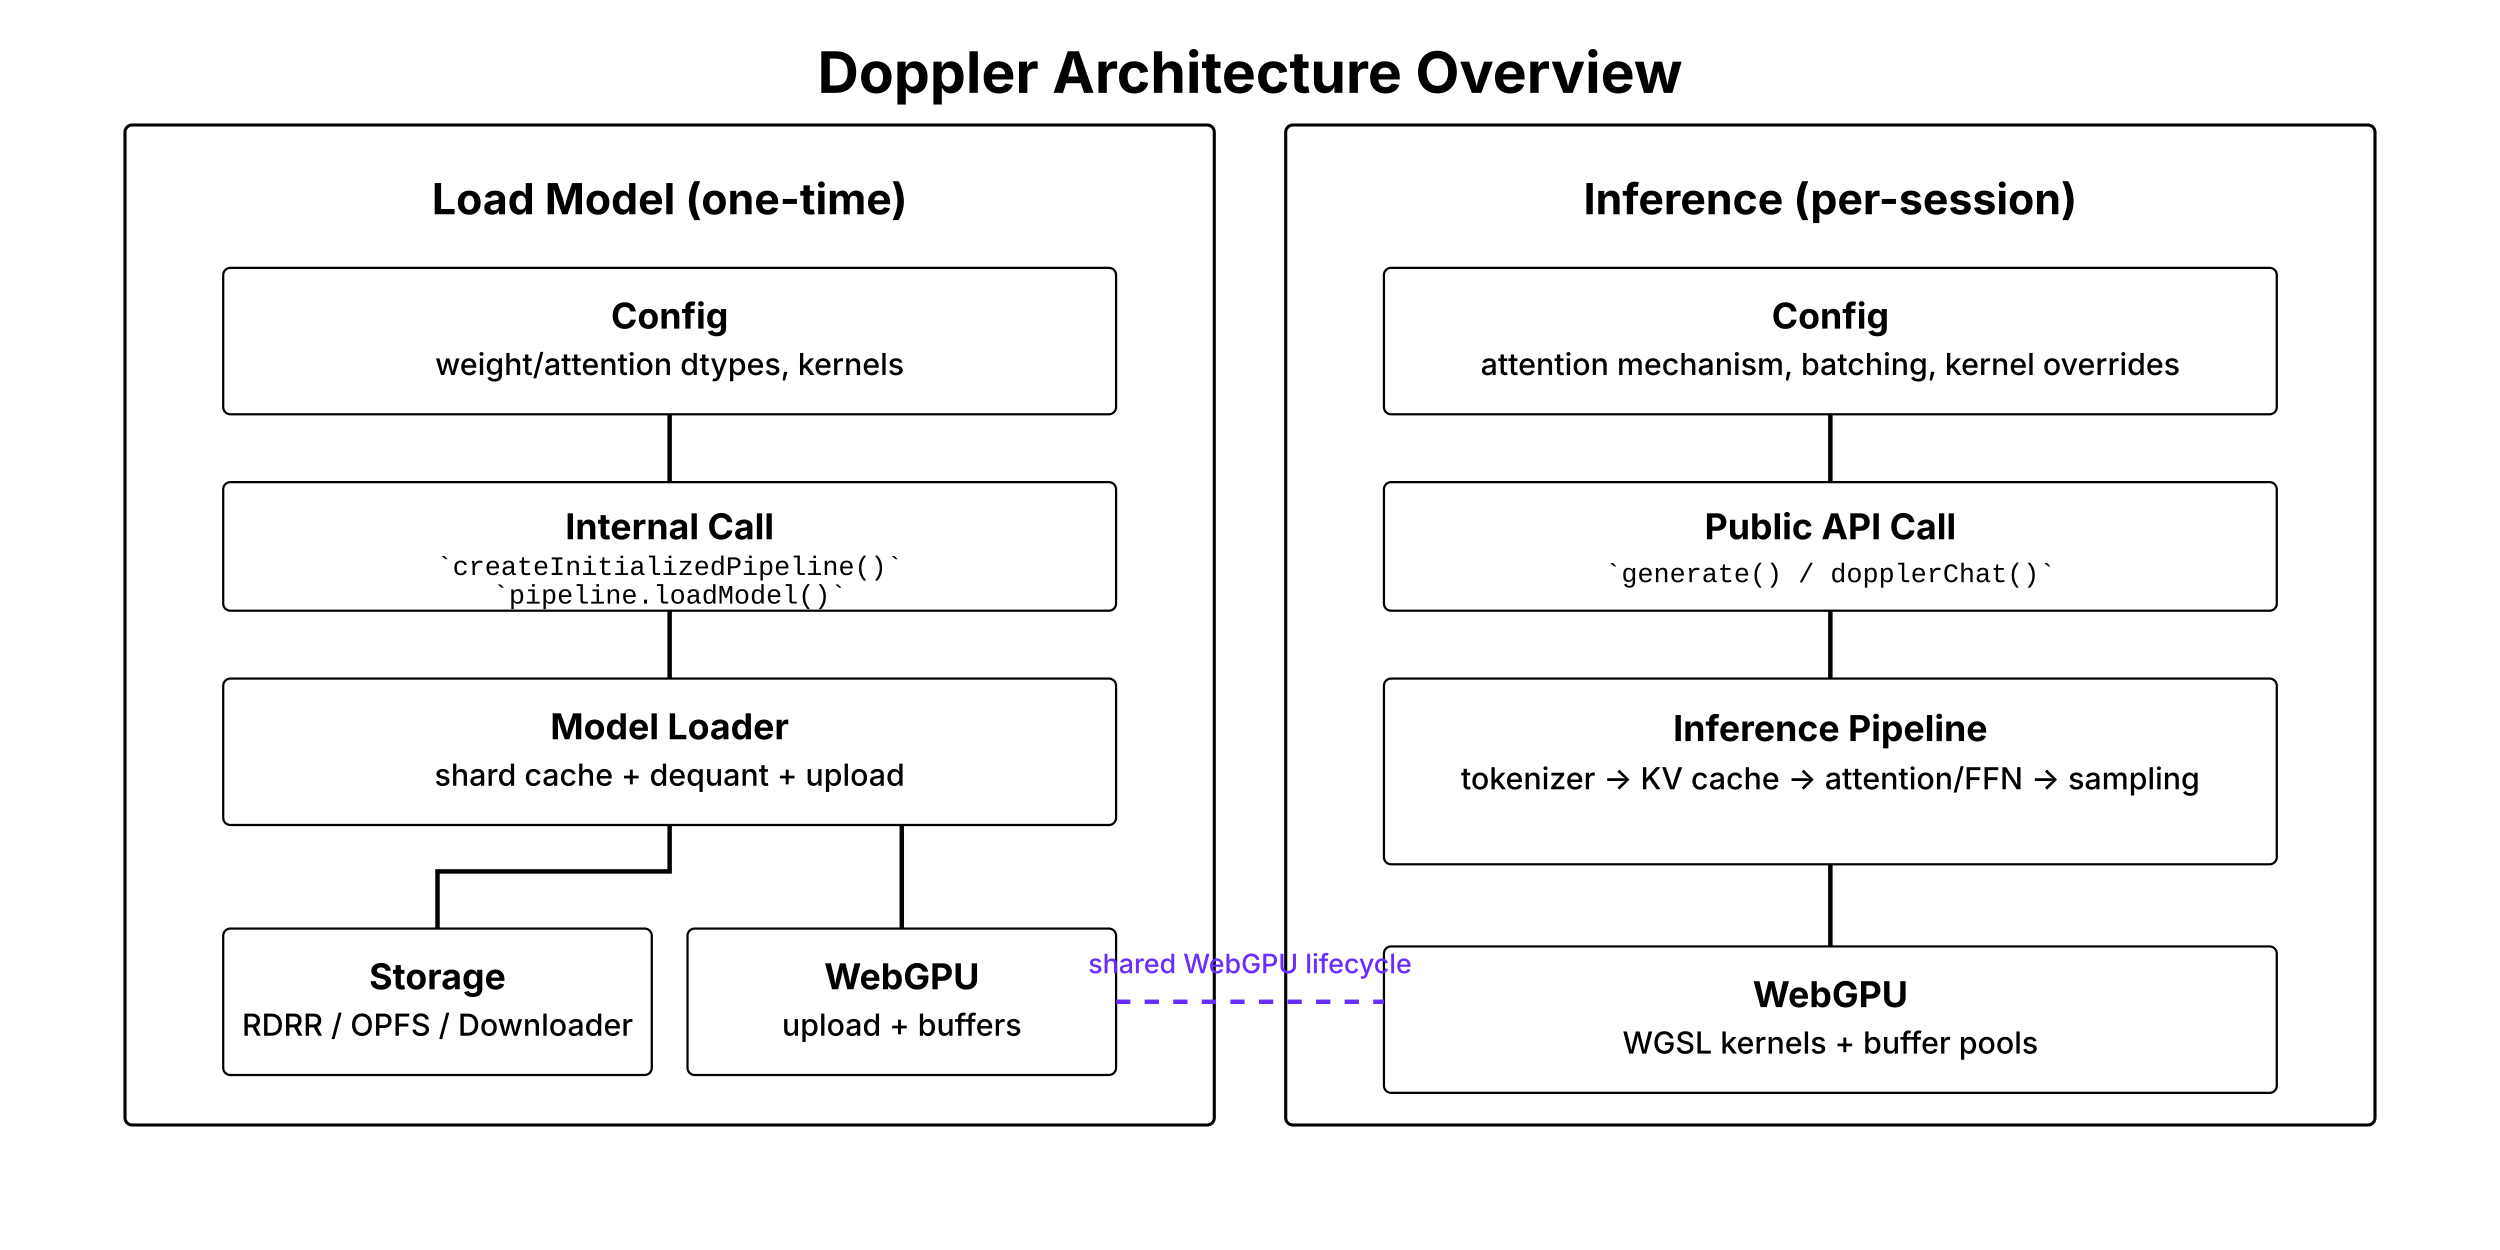
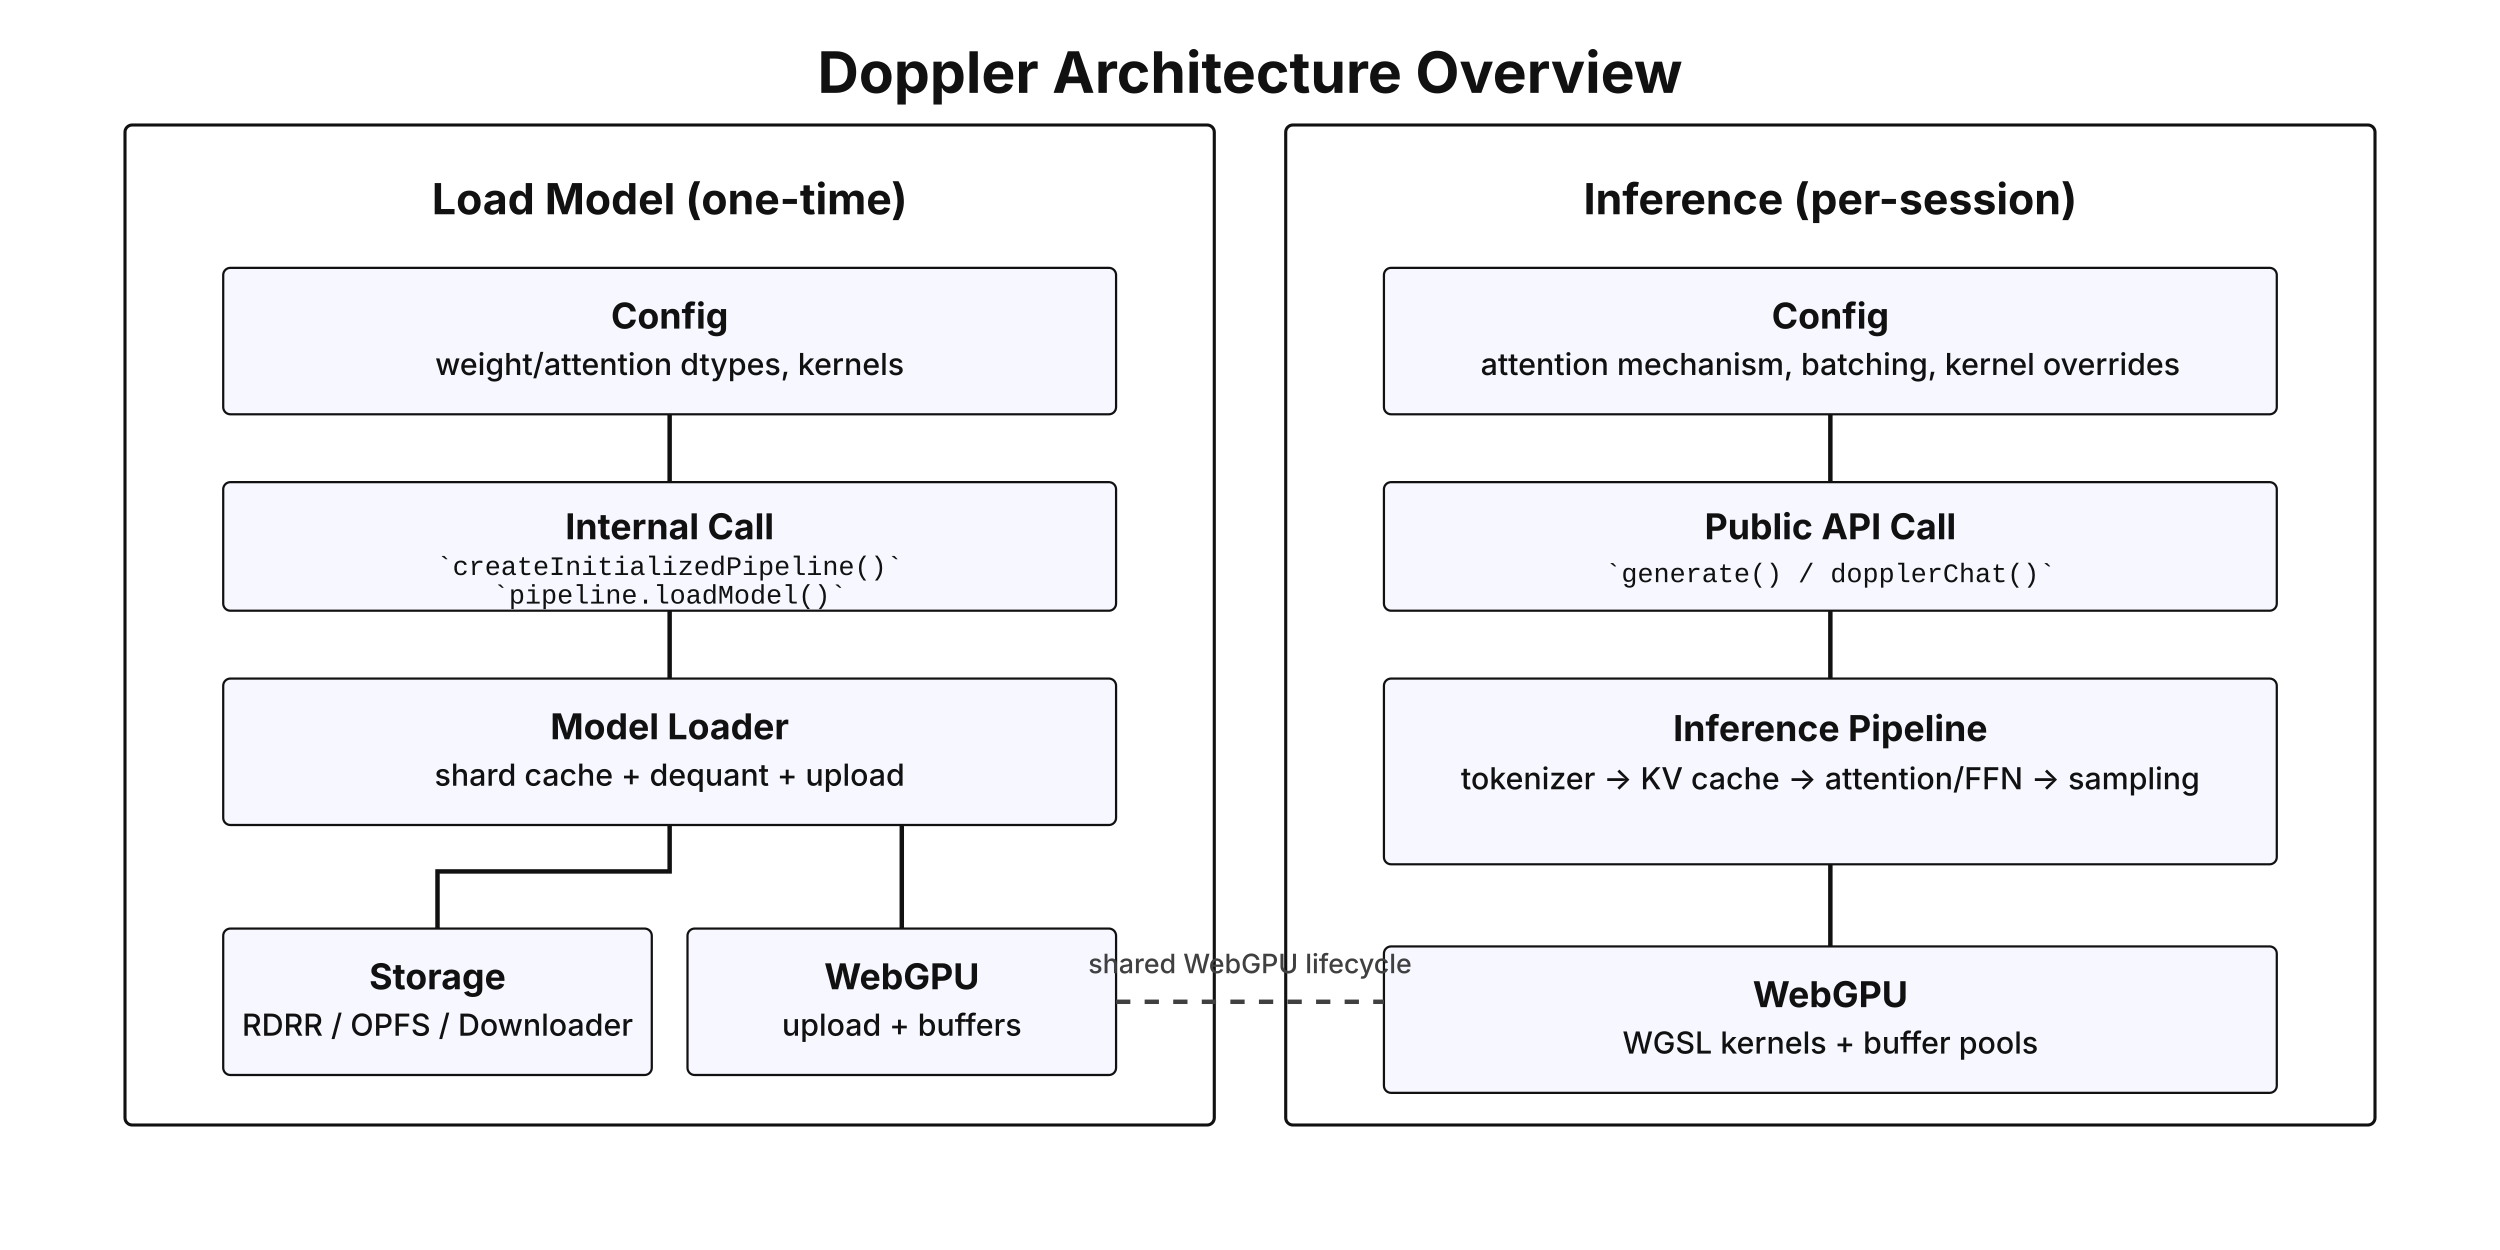
<svg xmlns="http://www.w3.org/2000/svg" width="1400" height="700" viewBox="0 0 1400 700" role="img" aria-labelledby="title desc">
  <defs>
    <style>
-     text { fill: #000000; font-family: Inter, "Segoe UI", "Helvetica Neue", Arial, sans-serif; letter-spacing: 0; }
+     text { fill: #111111; font-family: Inter, "Segoe UI", "Helvetica Neue", Arial, sans-serif; letter-spacing: 0; }
    .title { font-size: 32px; font-weight: 700; font-family: Inter, "Segoe UI", "Helvetica Neue", Arial, sans-serif; }
    .section { font-size: 24px; font-weight: 700; font-family: Inter, "Segoe UI", "Helvetica Neue", Arial, sans-serif; }
    .node-title { font-size: 20px; font-weight: 700; font-family: Inter, "Segoe UI", "Helvetica Neue", Arial, sans-serif; }
    .node-text { font-size: 17px; font-weight: 500; font-family: Inter, "Segoe UI", "Helvetica Neue", Arial, sans-serif; }
    .code-text { font-size: 15px; font-weight: 500; font-family: SFMono-Regular, Menlo, Consolas, "Liberation Mono", monospace; }
-     .edge-label { font-size: 15px; font-weight: 500; font-family: Inter, "Segoe UI", "Helvetica Neue", Arial, sans-serif; fill: #6b2cff; }
-     .column-left { fill: #ffffff; stroke: #000000; stroke-width: 1.75; }
-     .column-right { fill: #ffffff; stroke: #000000; stroke-width: 1.75; }
-     .node { fill: #ffffff; stroke-width: 1.25; }
-     .node-load { stroke: #000000; }
-     .node-infer { stroke: #000000; }
-     .edge { stroke: #000000; stroke-width: 1.75; fill: none; }
-     .edge-dashed { stroke: #6b2cff; stroke-width: 1.75; fill: none; stroke-dasharray: 8 8; }
+     .edge-label { font-size: 15px; font-weight: 500; font-family: Inter, "Segoe UI", "Helvetica Neue", Arial, sans-serif; fill: #404041; }
+     .column-left { fill: #ffffff; stroke: #111111; stroke-width: 1.75; }
+     .column-right { fill: #ffffff; stroke: #111111; stroke-width: 1.75; }
+     .node { fill: #f6f7ff; stroke-width: 1.25; }
+     .node-load { stroke: #111111; }
+     .node-infer { stroke: #111111; }
+     .edge { stroke: #111111; stroke-width: 1.75; fill: none; }
+     .edge-dashed { stroke: #404041; stroke-width: 1.75; fill: none; stroke-dasharray: 8 8; }
  </style>
    <marker id="arrow" markerWidth="12" markerHeight="12" refX="10" refY="6" orient="auto" markerUnits="strokeWidth">
-       <path d="M 0 0 L 12 6 L 0 12 z" fill="#000000" />
+       <path d="M 0 0 L 12 6 L 0 12 z" fill="#111111" />
    </marker>
    <marker id="arrow-muted" markerWidth="12" markerHeight="12" refX="10" refY="6" orient="auto" markerUnits="strokeWidth">
-       <path d="M 0 0 L 12 6 L 0 12 z" fill="#6b2cff" />
+       <path d="M 0 0 L 12 6 L 0 12 z" fill="#404041" />
    </marker>
  </defs>
  <rect x="0" y="0" width="1400" height="700" fill="#ffffff" />
  <text x="700" y="52" text-anchor="middle" class="title">Doppler Architecture Overview</text>
-   <rect x="70" y="70" width="610" height="560" rx="4" fill="#ffffff" stroke="#000000" stroke-width="1.75" />
-   <rect x="720" y="70" width="610" height="560" rx="4" fill="#ffffff" stroke="#000000" stroke-width="1.75" />
+   <rect x="70" y="70" width="610" height="560" rx="4" fill="#ffffff" stroke="#111111" stroke-width="1.75" />
+   <rect x="720" y="70" width="610" height="560" rx="4" fill="#ffffff" stroke="#111111" stroke-width="1.75" />
  <text x="375" y="120" text-anchor="middle" class="section">Load Model (one-time)</text>
  <text x="1025" y="120" text-anchor="middle" class="section">Inference (per-session)</text>
-   <rect x="125" y="150" width="500" height="82" rx="4" fill="#ffffff" stroke="#000000" stroke-width="1.25" />
+   <rect x="125" y="150" width="500" height="82" rx="4" fill="#f6f7ff" stroke="#111111" stroke-width="1.25" />
  <text x="375" y="184" text-anchor="middle" class="node-title">Config</text>
  <text x="375" y="210" text-anchor="middle" class="node-text">weight/attention dtypes, kernels</text>
-   <rect x="125" y="270" width="500" height="72" rx="4" fill="#ffffff" stroke="#000000" stroke-width="1.25" />
+   <rect x="125" y="270" width="500" height="72" rx="4" fill="#f6f7ff" stroke="#111111" stroke-width="1.25" />
  <text x="375" y="302" text-anchor="middle" class="node-title">Internal Call</text>
  <text x="375" y="322" text-anchor="middle" class="code-text">`createInitializedPipeline()`</text>
  <text x="375" y="338" text-anchor="middle" class="code-text">`pipeline.loadModel()`</text>
-   <rect x="125" y="380" width="500" height="82" rx="4" fill="#ffffff" stroke="#000000" stroke-width="1.25" />
+   <rect x="125" y="380" width="500" height="82" rx="4" fill="#f6f7ff" stroke="#111111" stroke-width="1.25" />
  <text x="375" y="414" text-anchor="middle" class="node-title">Model Loader</text>
  <text x="375" y="440" text-anchor="middle" class="node-text">shard cache + dequant + upload</text>
-   <rect x="125" y="520" width="240" height="82" rx="4" fill="#ffffff" stroke="#000000" stroke-width="1.25" />
+   <rect x="125" y="520" width="240" height="82" rx="4" fill="#f6f7ff" stroke="#111111" stroke-width="1.25" />
  <text x="245" y="554" text-anchor="middle" class="node-title">Storage</text>
  <text x="245" y="580" text-anchor="middle" class="node-text">RDRR / OPFS / Downloader</text>
-   <rect x="385" y="520" width="240" height="82" rx="4" fill="#ffffff" stroke="#000000" stroke-width="1.25" />
+   <rect x="385" y="520" width="240" height="82" rx="4" fill="#f6f7ff" stroke="#111111" stroke-width="1.25" />
  <text x="505" y="554" text-anchor="middle" class="node-title">WebGPU</text>
  <text x="505" y="580" text-anchor="middle" class="node-text">upload + buffers</text>
-   <line x1="375" y1="232" x2="375" y2="270" stroke="#000000" stroke-width="2.5" />
-   <line x1="375" y1="342" x2="375" y2="380" stroke="#000000" stroke-width="2.5" />
-   <polyline points="375,462 375,488 245,488 245,520" stroke="#000000" stroke-width="2.5" fill="none" />
-   <line x1="505" y1="462" x2="505" y2="520" stroke="#000000" stroke-width="2.5" />
-   <rect x="775" y="150" width="500" height="82" rx="4" fill="#ffffff" stroke="#000000" stroke-width="1.25" />
+   <line x1="375" y1="232" x2="375" y2="270" stroke="#111111" stroke-width="2.5" />
+   <line x1="375" y1="342" x2="375" y2="380" stroke="#111111" stroke-width="2.5" />
+   <polyline points="375,462 375,488 245,488 245,520" stroke="#111111" stroke-width="2.5" fill="none" />
+   <line x1="505" y1="462" x2="505" y2="520" stroke="#111111" stroke-width="2.5" />
+   <rect x="775" y="150" width="500" height="82" rx="4" fill="#f6f7ff" stroke="#111111" stroke-width="1.25" />
  <text x="1025" y="184" text-anchor="middle" class="node-title">Config</text>
  <text x="1025" y="210" text-anchor="middle" class="node-text">attention mechanism, batching, kernel overrides</text>
-   <rect x="775" y="270" width="500" height="72" rx="4" fill="#ffffff" stroke="#000000" stroke-width="1.25" />
+   <rect x="775" y="270" width="500" height="72" rx="4" fill="#f6f7ff" stroke="#111111" stroke-width="1.25" />
  <text x="1025" y="302" text-anchor="middle" class="node-title">Public API Call</text>
  <text x="1025" y="326" text-anchor="middle" class="code-text">`generate() / dopplerChat()`</text>
-   <rect x="775" y="380" width="500" height="104" rx="4" fill="#ffffff" stroke="#000000" stroke-width="1.25" />
+   <rect x="775" y="380" width="500" height="104" rx="4" fill="#f6f7ff" stroke="#111111" stroke-width="1.25" />
  <text x="1025" y="415" text-anchor="middle" class="node-title">Inference Pipeline</text>
  <text x="1025" y="442" text-anchor="middle" class="node-text">tokenizer -&gt; KV cache -&gt; attention/FFN -&gt; sampling</text>
-   <rect x="775" y="530" width="500" height="82" rx="4" fill="#ffffff" stroke="#000000" stroke-width="1.25" />
+   <rect x="775" y="530" width="500" height="82" rx="4" fill="#f6f7ff" stroke="#111111" stroke-width="1.25" />
  <text x="1025" y="564" text-anchor="middle" class="node-title">WebGPU</text>
  <text x="1025" y="590" text-anchor="middle" class="node-text">WGSL kernels + buffer pools</text>
-   <line x1="1025" y1="232" x2="1025" y2="270" stroke="#000000" stroke-width="2.5" />
-   <line x1="1025" y1="342" x2="1025" y2="380" stroke="#000000" stroke-width="2.5" />
-   <line x1="1025" y1="484" x2="1025" y2="530" stroke="#000000" stroke-width="2.5" />
-   <line x1="625" y1="561" x2="775" y2="561" stroke="#6b2cff" stroke-width="2.5" stroke-dasharray="8 8" />
+   <line x1="1025" y1="232" x2="1025" y2="270" stroke="#111111" stroke-width="2.5" />
+   <line x1="1025" y1="342" x2="1025" y2="380" stroke="#111111" stroke-width="2.5" />
+   <line x1="1025" y1="484" x2="1025" y2="530" stroke="#111111" stroke-width="2.5" />
+   <line x1="625" y1="561" x2="775" y2="561" stroke="#404041" stroke-width="2.5" stroke-dasharray="8 8" />
  <text x="700" y="545" text-anchor="middle" class="edge-label">shared WebGPU lifecycle</text>
</svg>
